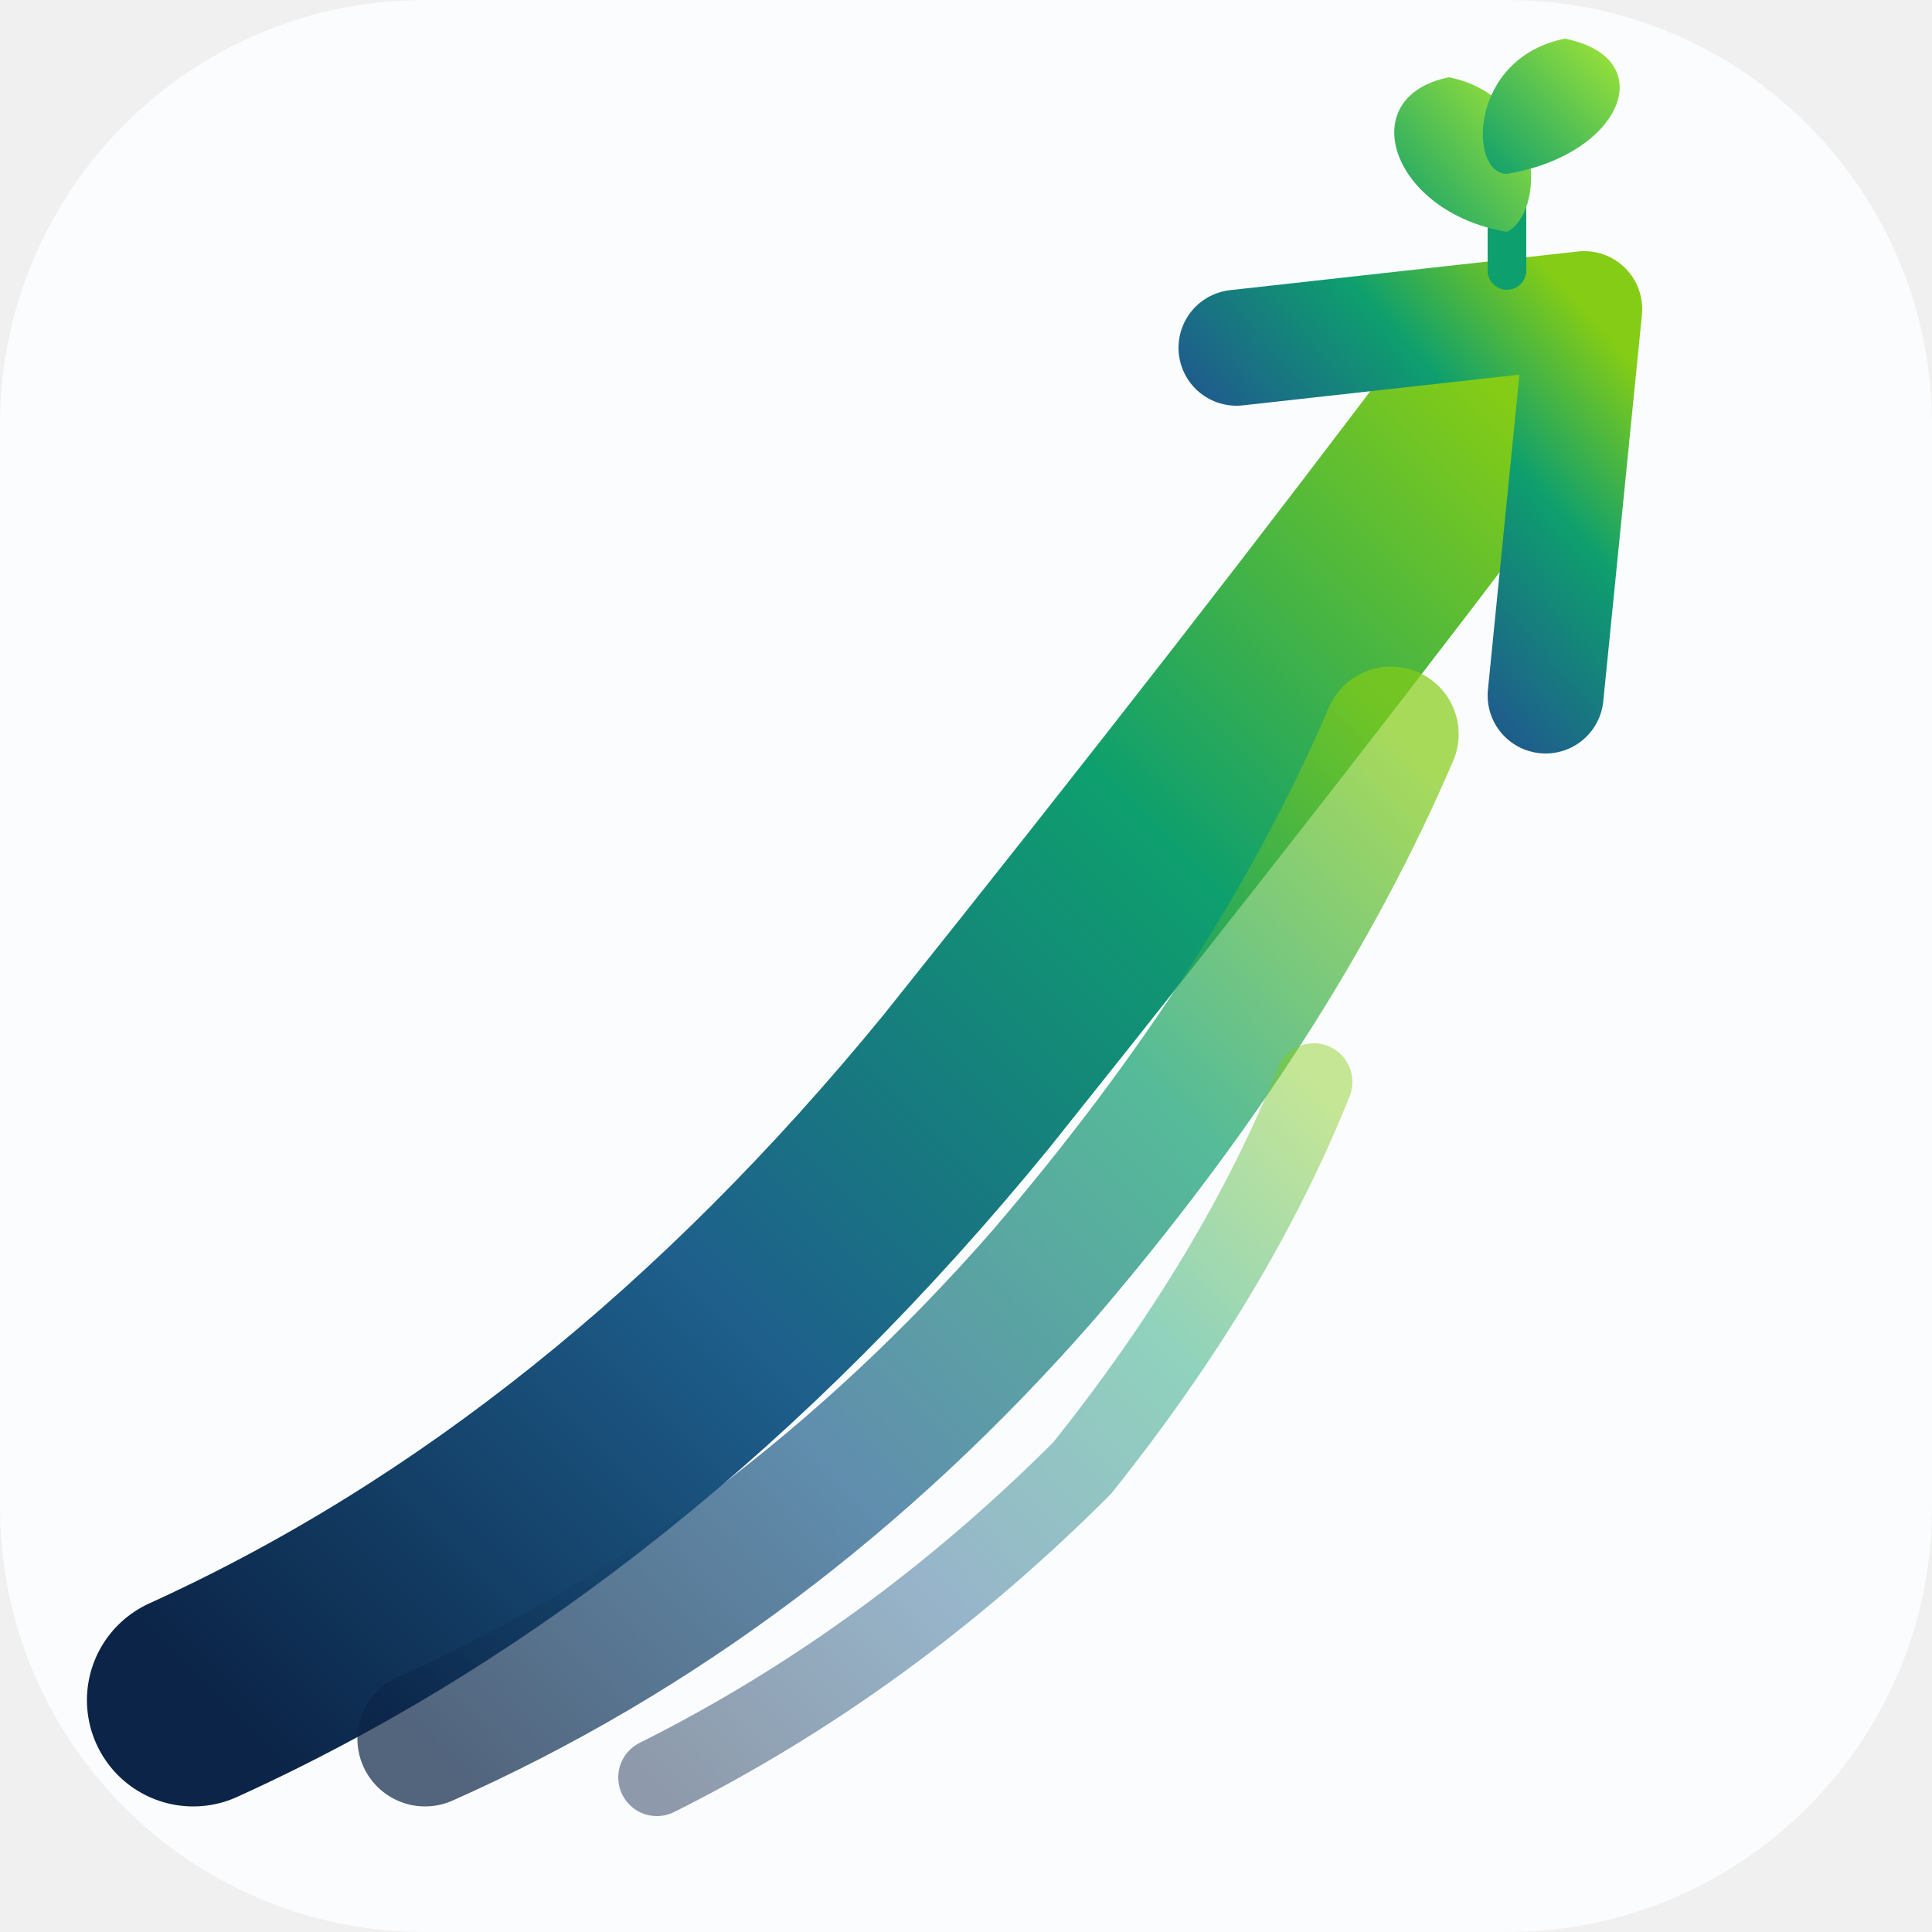
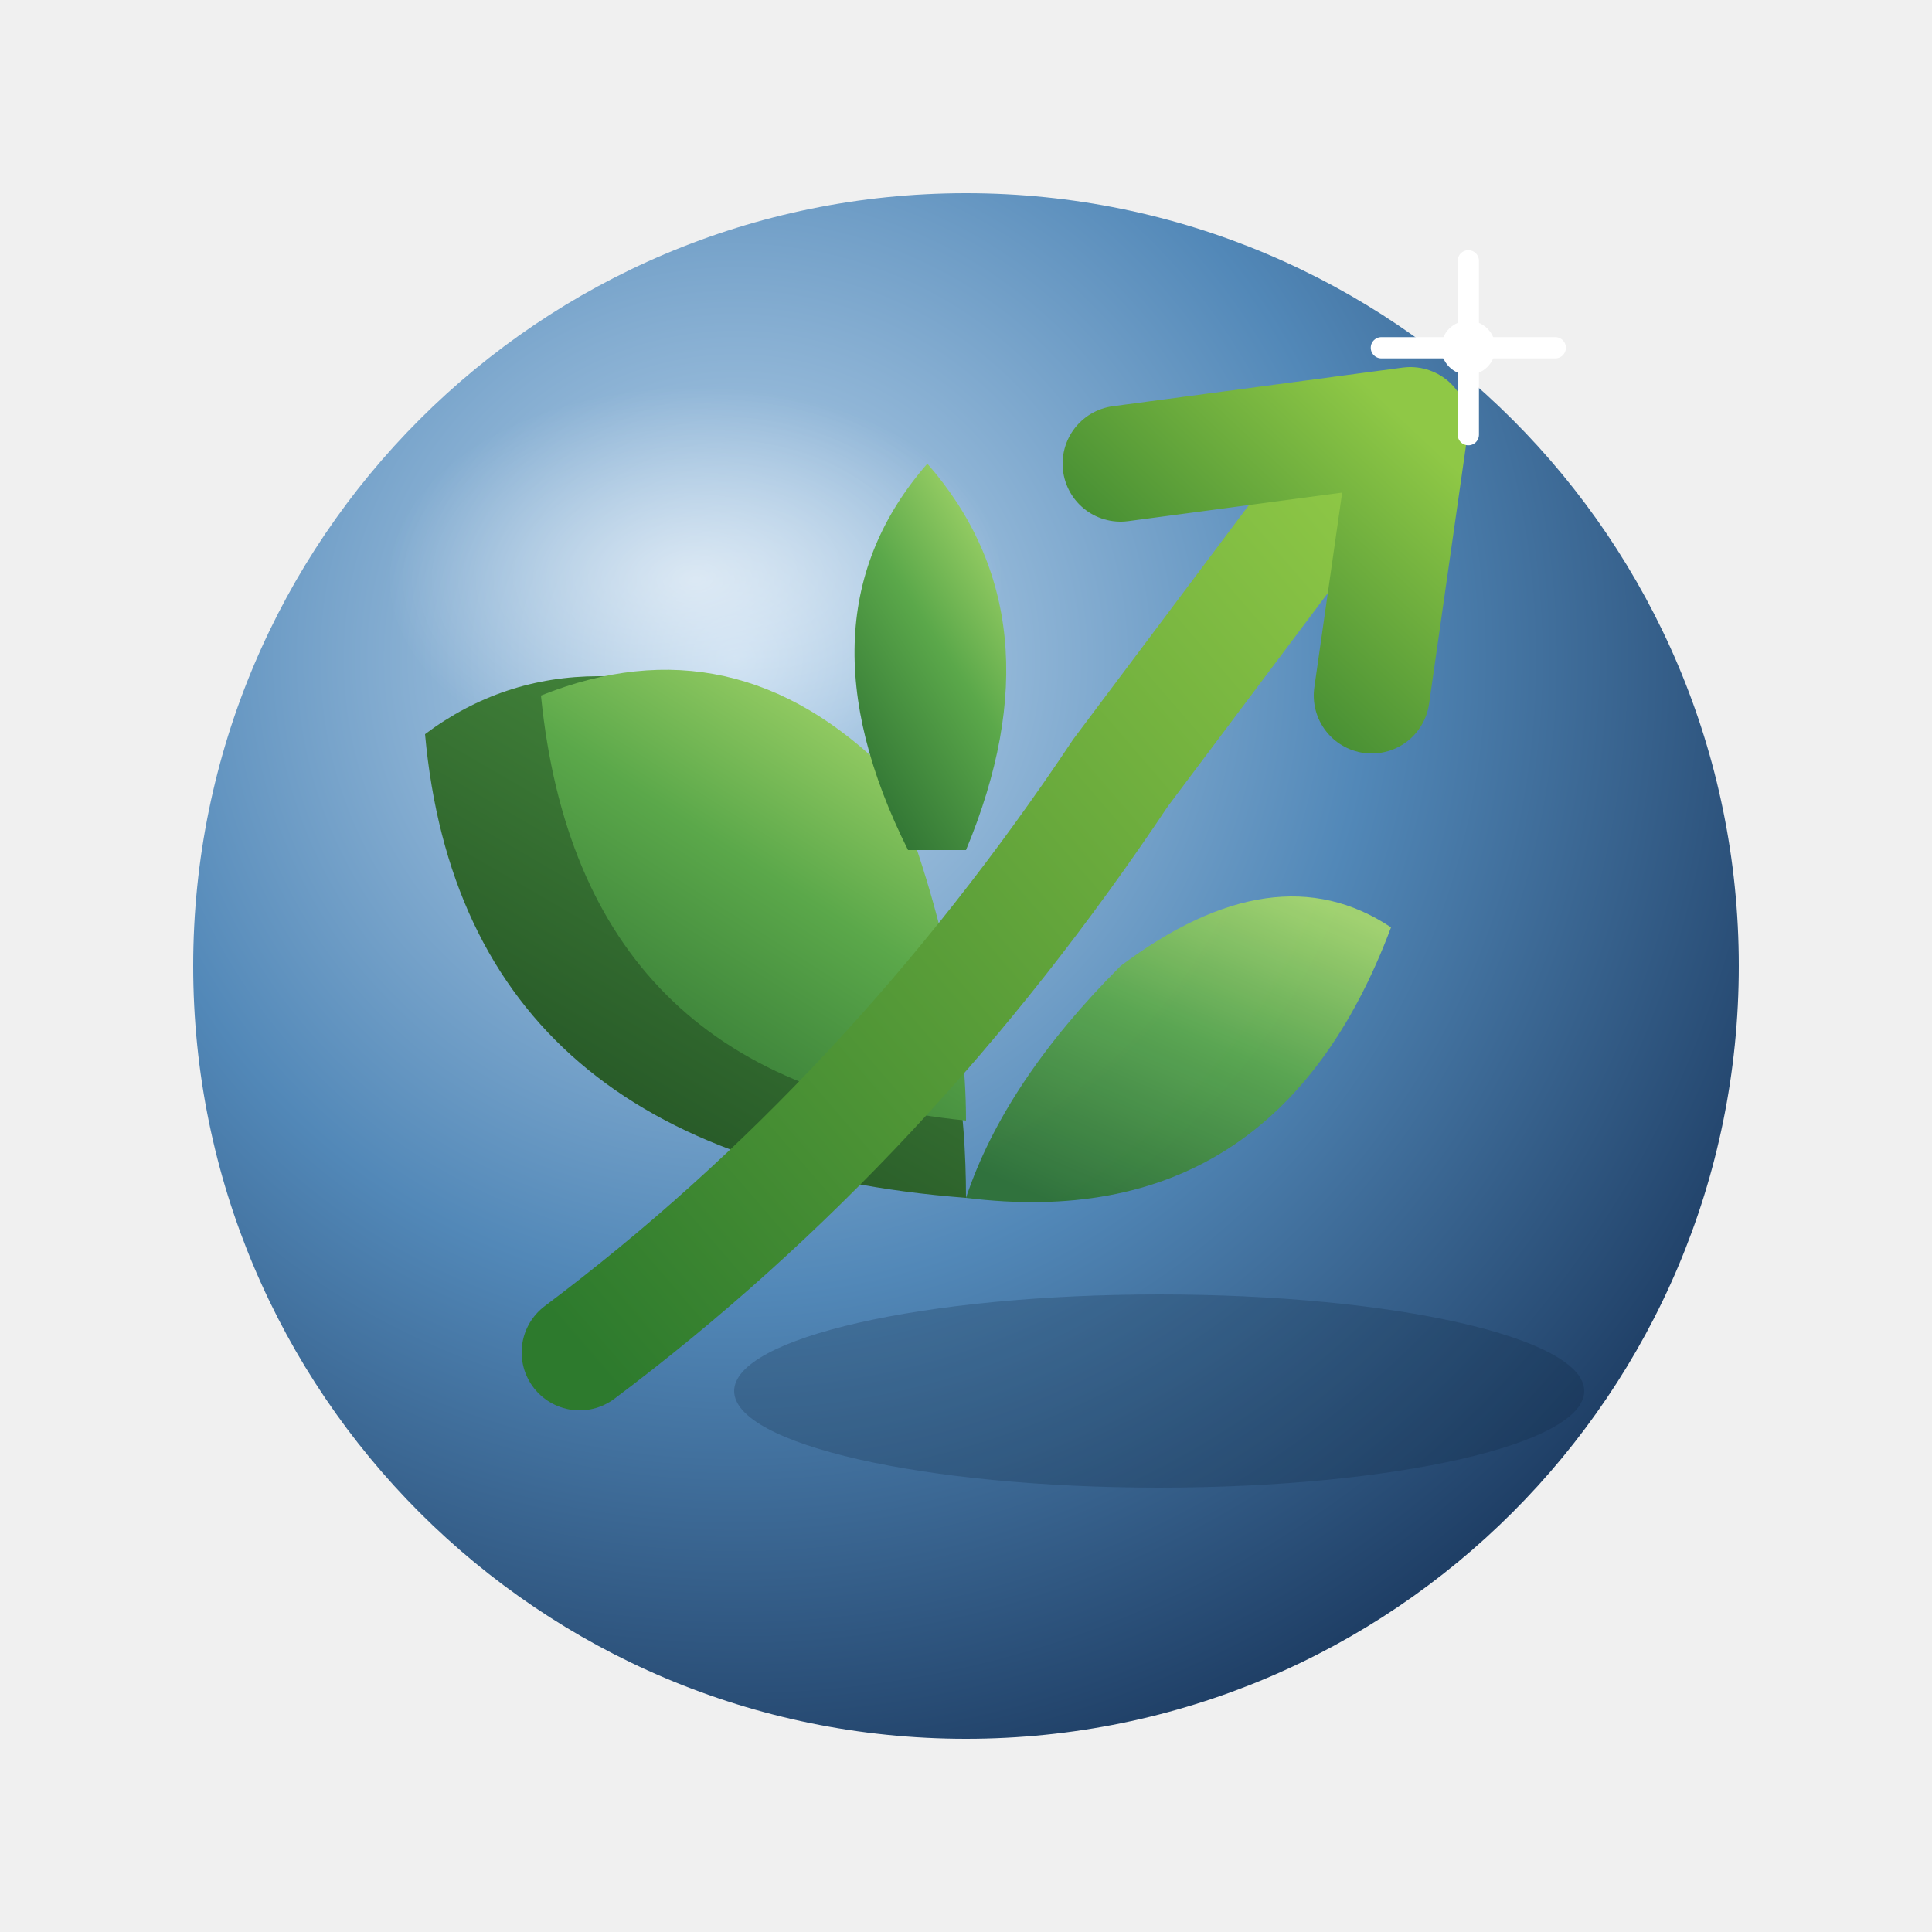
<svg xmlns="http://www.w3.org/2000/svg" viewBox="0 0 100 100">
  <defs>
-     <linearGradient id="g" x1="0%" y1="100%" x2="100%" y2="0%">
-       <stop offset="0%" stop-color="#0B2447" />
-       <stop offset="35%" stop-color="#1E5F8C" />
-       <stop offset="70%" stop-color="#0E9F6E" />
-       <stop offset="100%" stop-color="#84CC16" />
+     <radialGradient id="orb" cx="35%" cy="30%" r="75%">
+       <stop offset="0%" stop-color="#BFD8EE" />
+       <stop offset="55%" stop-color="#5288B8" />
+       <stop offset="100%" stop-color="#1F3F66" />
+     </radialGradient>
+     <linearGradient id="leaf" x1="20%" y1="100%" x2="80%" y2="0%">
+       <stop offset="0%" stop-color="#2D7032" />
+       <stop offset="55%" stop-color="#5BA84A" />
+       <stop offset="100%" stop-color="#A8D86B" />
    </linearGradient>
-     <linearGradient id="l" x1="0%" y1="100%" x2="100%" y2="0%">
-       <stop offset="0%" stop-color="#0E9F6E" />
-       <stop offset="100%" stop-color="#A3E635" />
+     <linearGradient id="leafDark" x1="20%" y1="100%" x2="80%" y2="0%">
+       <stop offset="0%" stop-color="#1F4D22" />
+       <stop offset="100%" stop-color="#4A8F3F" />
    </linearGradient>
+     <linearGradient id="arrow" x1="0%" y1="100%" x2="100%" y2="0%">
+       <stop offset="0%" stop-color="#2D7A2D" />
+       <stop offset="100%" stop-color="#8FC846" />
+     </linearGradient>
+     <radialGradient id="hl" cx="50%" cy="50%" r="50%">
+       <stop offset="0%" stop-color="#FFFFFF" stop-opacity="0.55" />
+       <stop offset="100%" stop-color="#FFFFFF" stop-opacity="0" />
+     </radialGradient>
  </defs>
-   <rect width="100" height="100" rx="22" fill="#FAFCFD" />
-   <path d="M 10 88 Q 32 78 50 56 Q 66 36 78 20" stroke="url(#g)" stroke-width="11" fill="none" stroke-linecap="round" />
-   <path d="M 22 90 Q 40 82 54 66 Q 66 52 72 38" stroke="url(#g)" stroke-width="7" fill="none" stroke-linecap="round" opacity="0.7" />
-   <path d="M 34 92 Q 46 86 56 76 Q 64 66 68 56" stroke="url(#g)" stroke-width="4" fill="none" stroke-linecap="round" opacity="0.45" />
-   <path d="M 64 18 L 82 16 L 80 36" stroke="url(#g)" stroke-width="6" fill="none" stroke-linecap="round" stroke-linejoin="round" />
-   <path d="M 78 14 L 78 6" stroke="#0E9F6E" stroke-width="2" fill="none" stroke-linecap="round" />
-   <path d="M 78 12 C 72 11 70 5 75 4 C 80 5 80 11 78 12 Z" fill="url(#l)" />
-   <path d="M 78 9 C 84 8 86 3 81 2 C 76 3 76 9 78 9 Z" fill="url(#l)" />
+   <circle cx="50" cy="50" r="40" fill="url(#orb)" />
+   <ellipse cx="36" cy="30" rx="16" ry="10" fill="url(#hl)" />
+   <ellipse cx="60" cy="72" rx="22" ry="5" fill="#0A1F38" opacity="0.22" />
+   <path d="M 50 62 Q 24 60 22 38 Q 30 32 42 38 Q 50 48 50 62 Z" fill="url(#leafDark)" />
+   <path d="M 50 58 Q 30 56 28 36 Q 38 32 46 40 Q 50 50 50 58 Z" fill="url(#leaf)" />
+   <path d="M 50 62 Q 66 64 72 48 Q 66 44 58 50 Q 52 56 50 62 Z" fill="url(#leaf)" opacity="0.92" />
+   <path d="M 47 44 Q 41 32 48 24 Q 55 32 50 44 Z" fill="url(#leaf)" />
+   <path d="M 30 70 Q 46 58 58 40 L 70 24" stroke="url(#arrow)" stroke-width="6" fill="none" stroke-linecap="round" />
+   <path d="M 58 24 L 73 22 L 71 36" stroke="url(#arrow)" stroke-width="6" fill="none" stroke-linecap="round" stroke-linejoin="round" />
+   <g transform="translate(76 18)">
+     <path d="M 0 -4.5 L 0 4.5 M -4.5 0 L 4.5 0" stroke="#FFFFFF" stroke-width="1.1" stroke-linecap="round" />
+     <circle cx="0" cy="0" r="1.4" fill="#FFFFFF" />
+   </g>
</svg>
